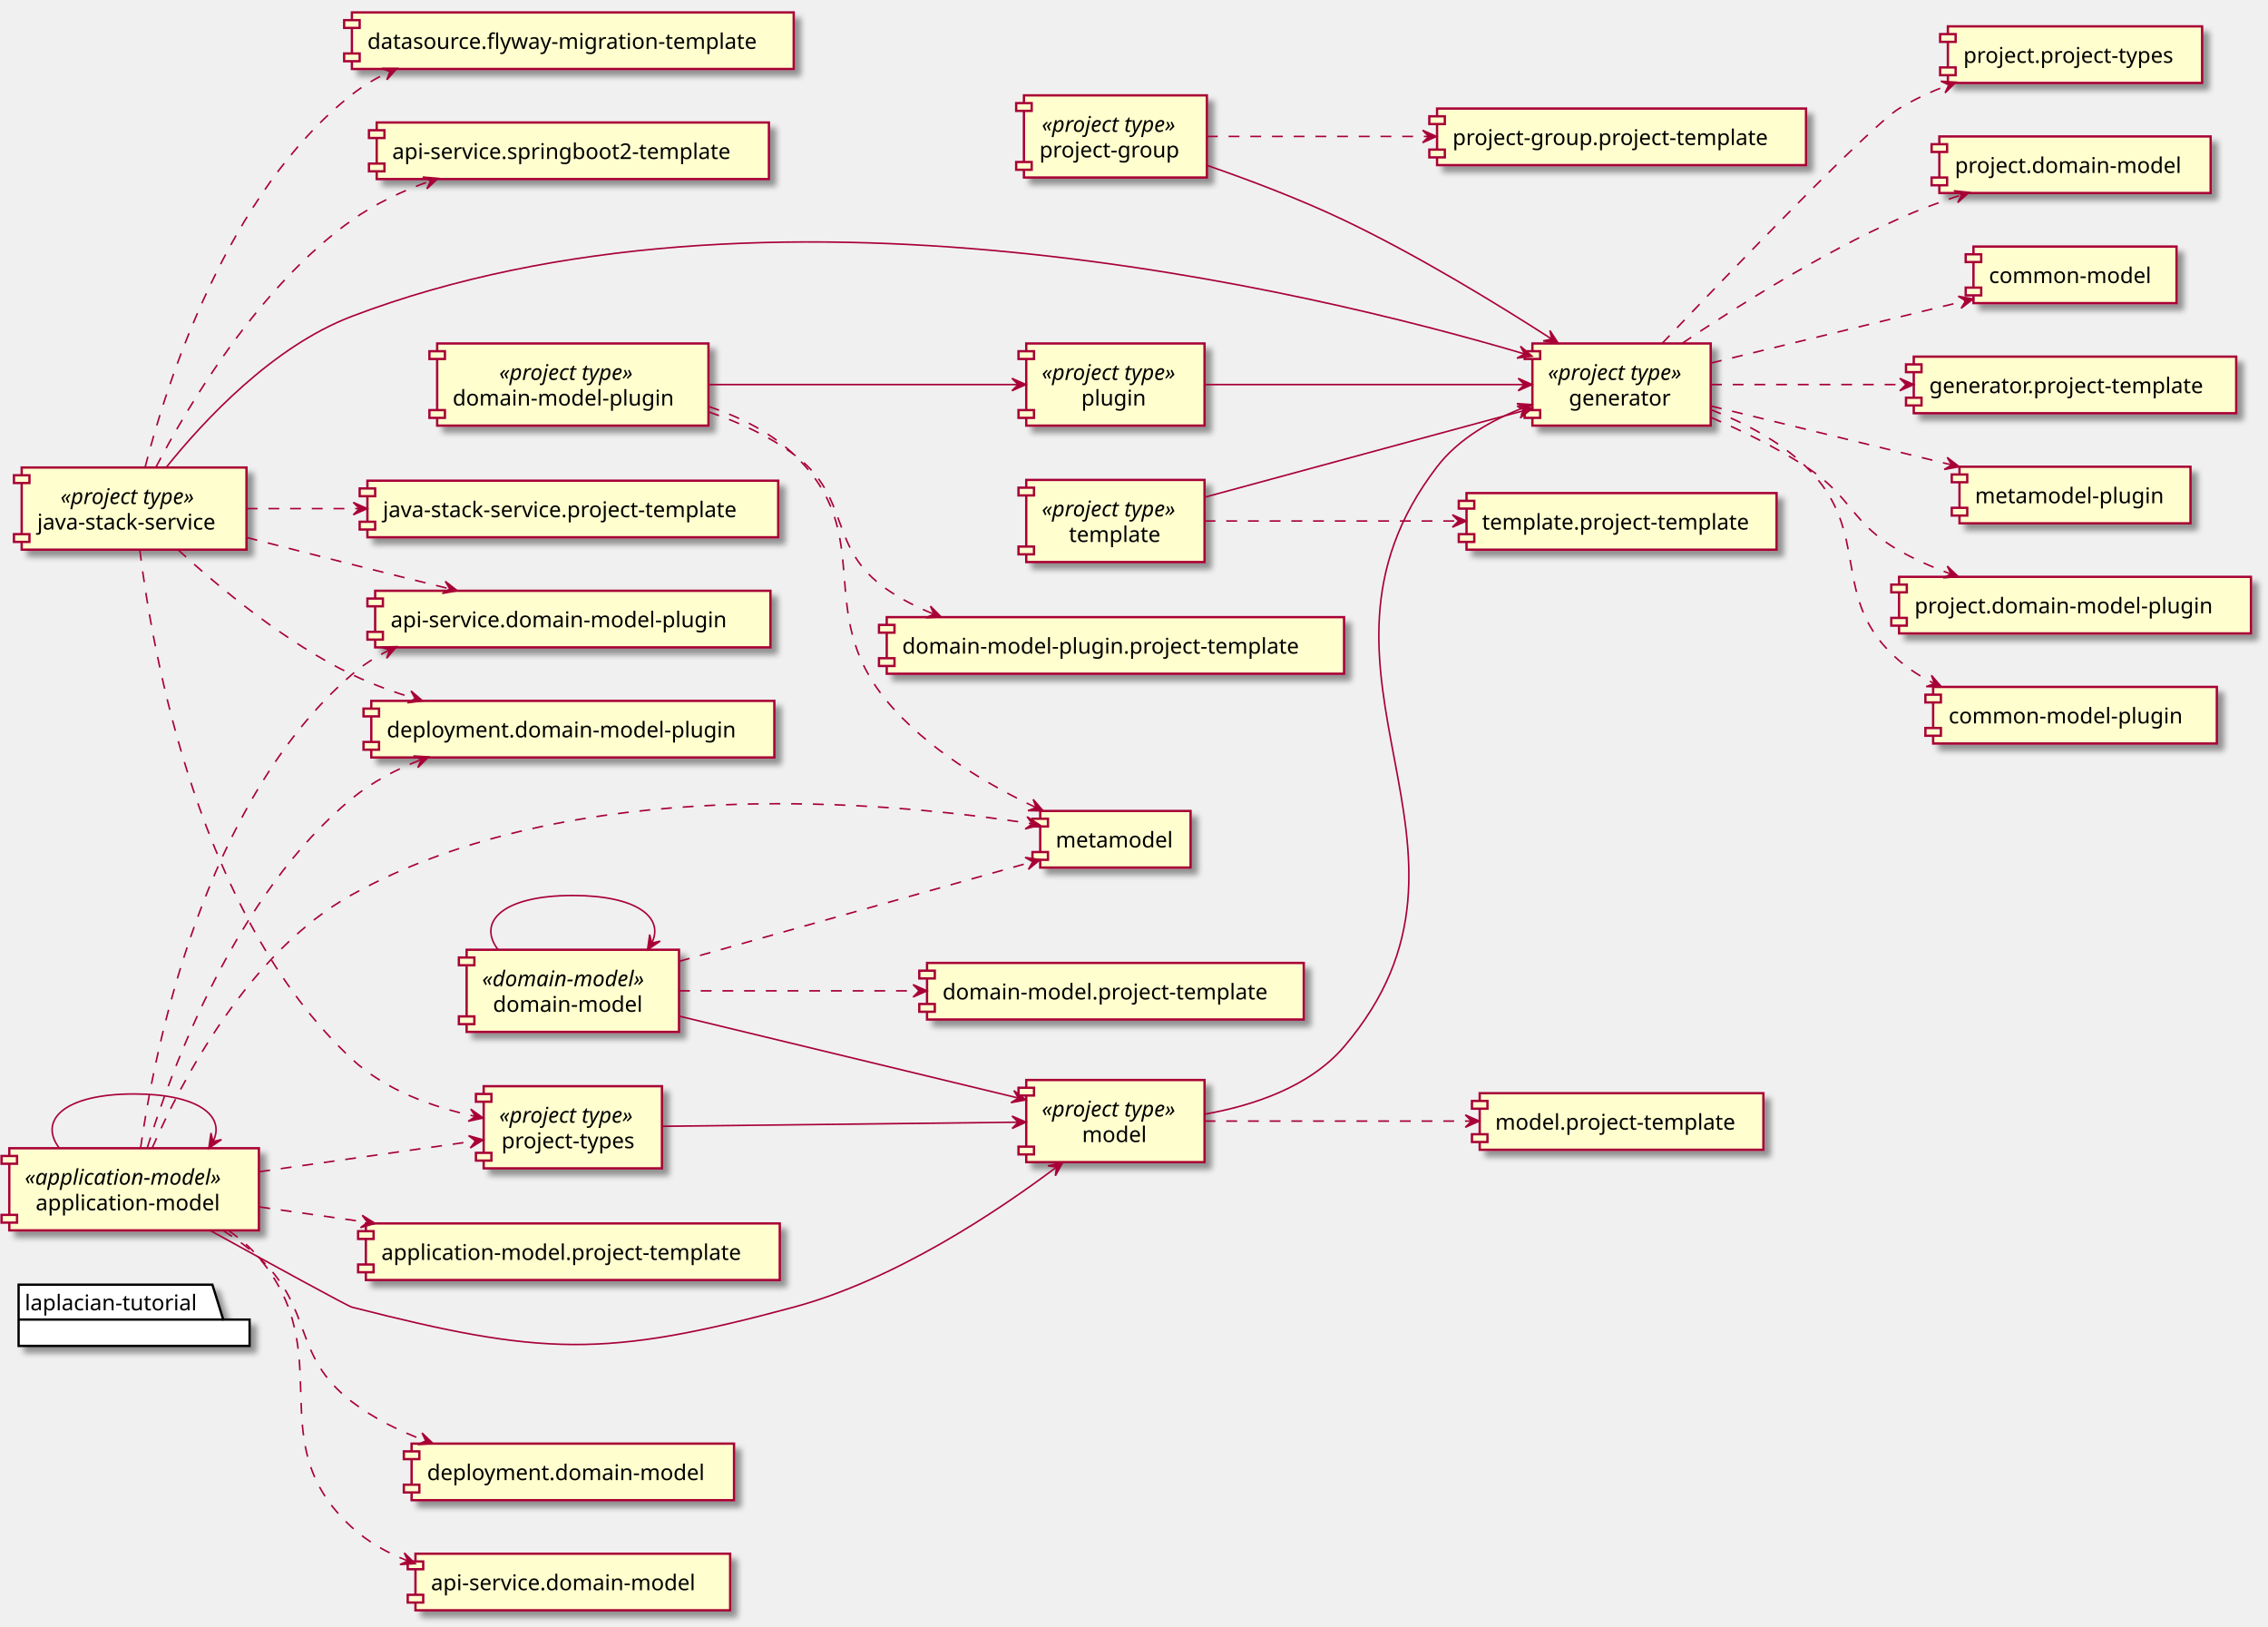
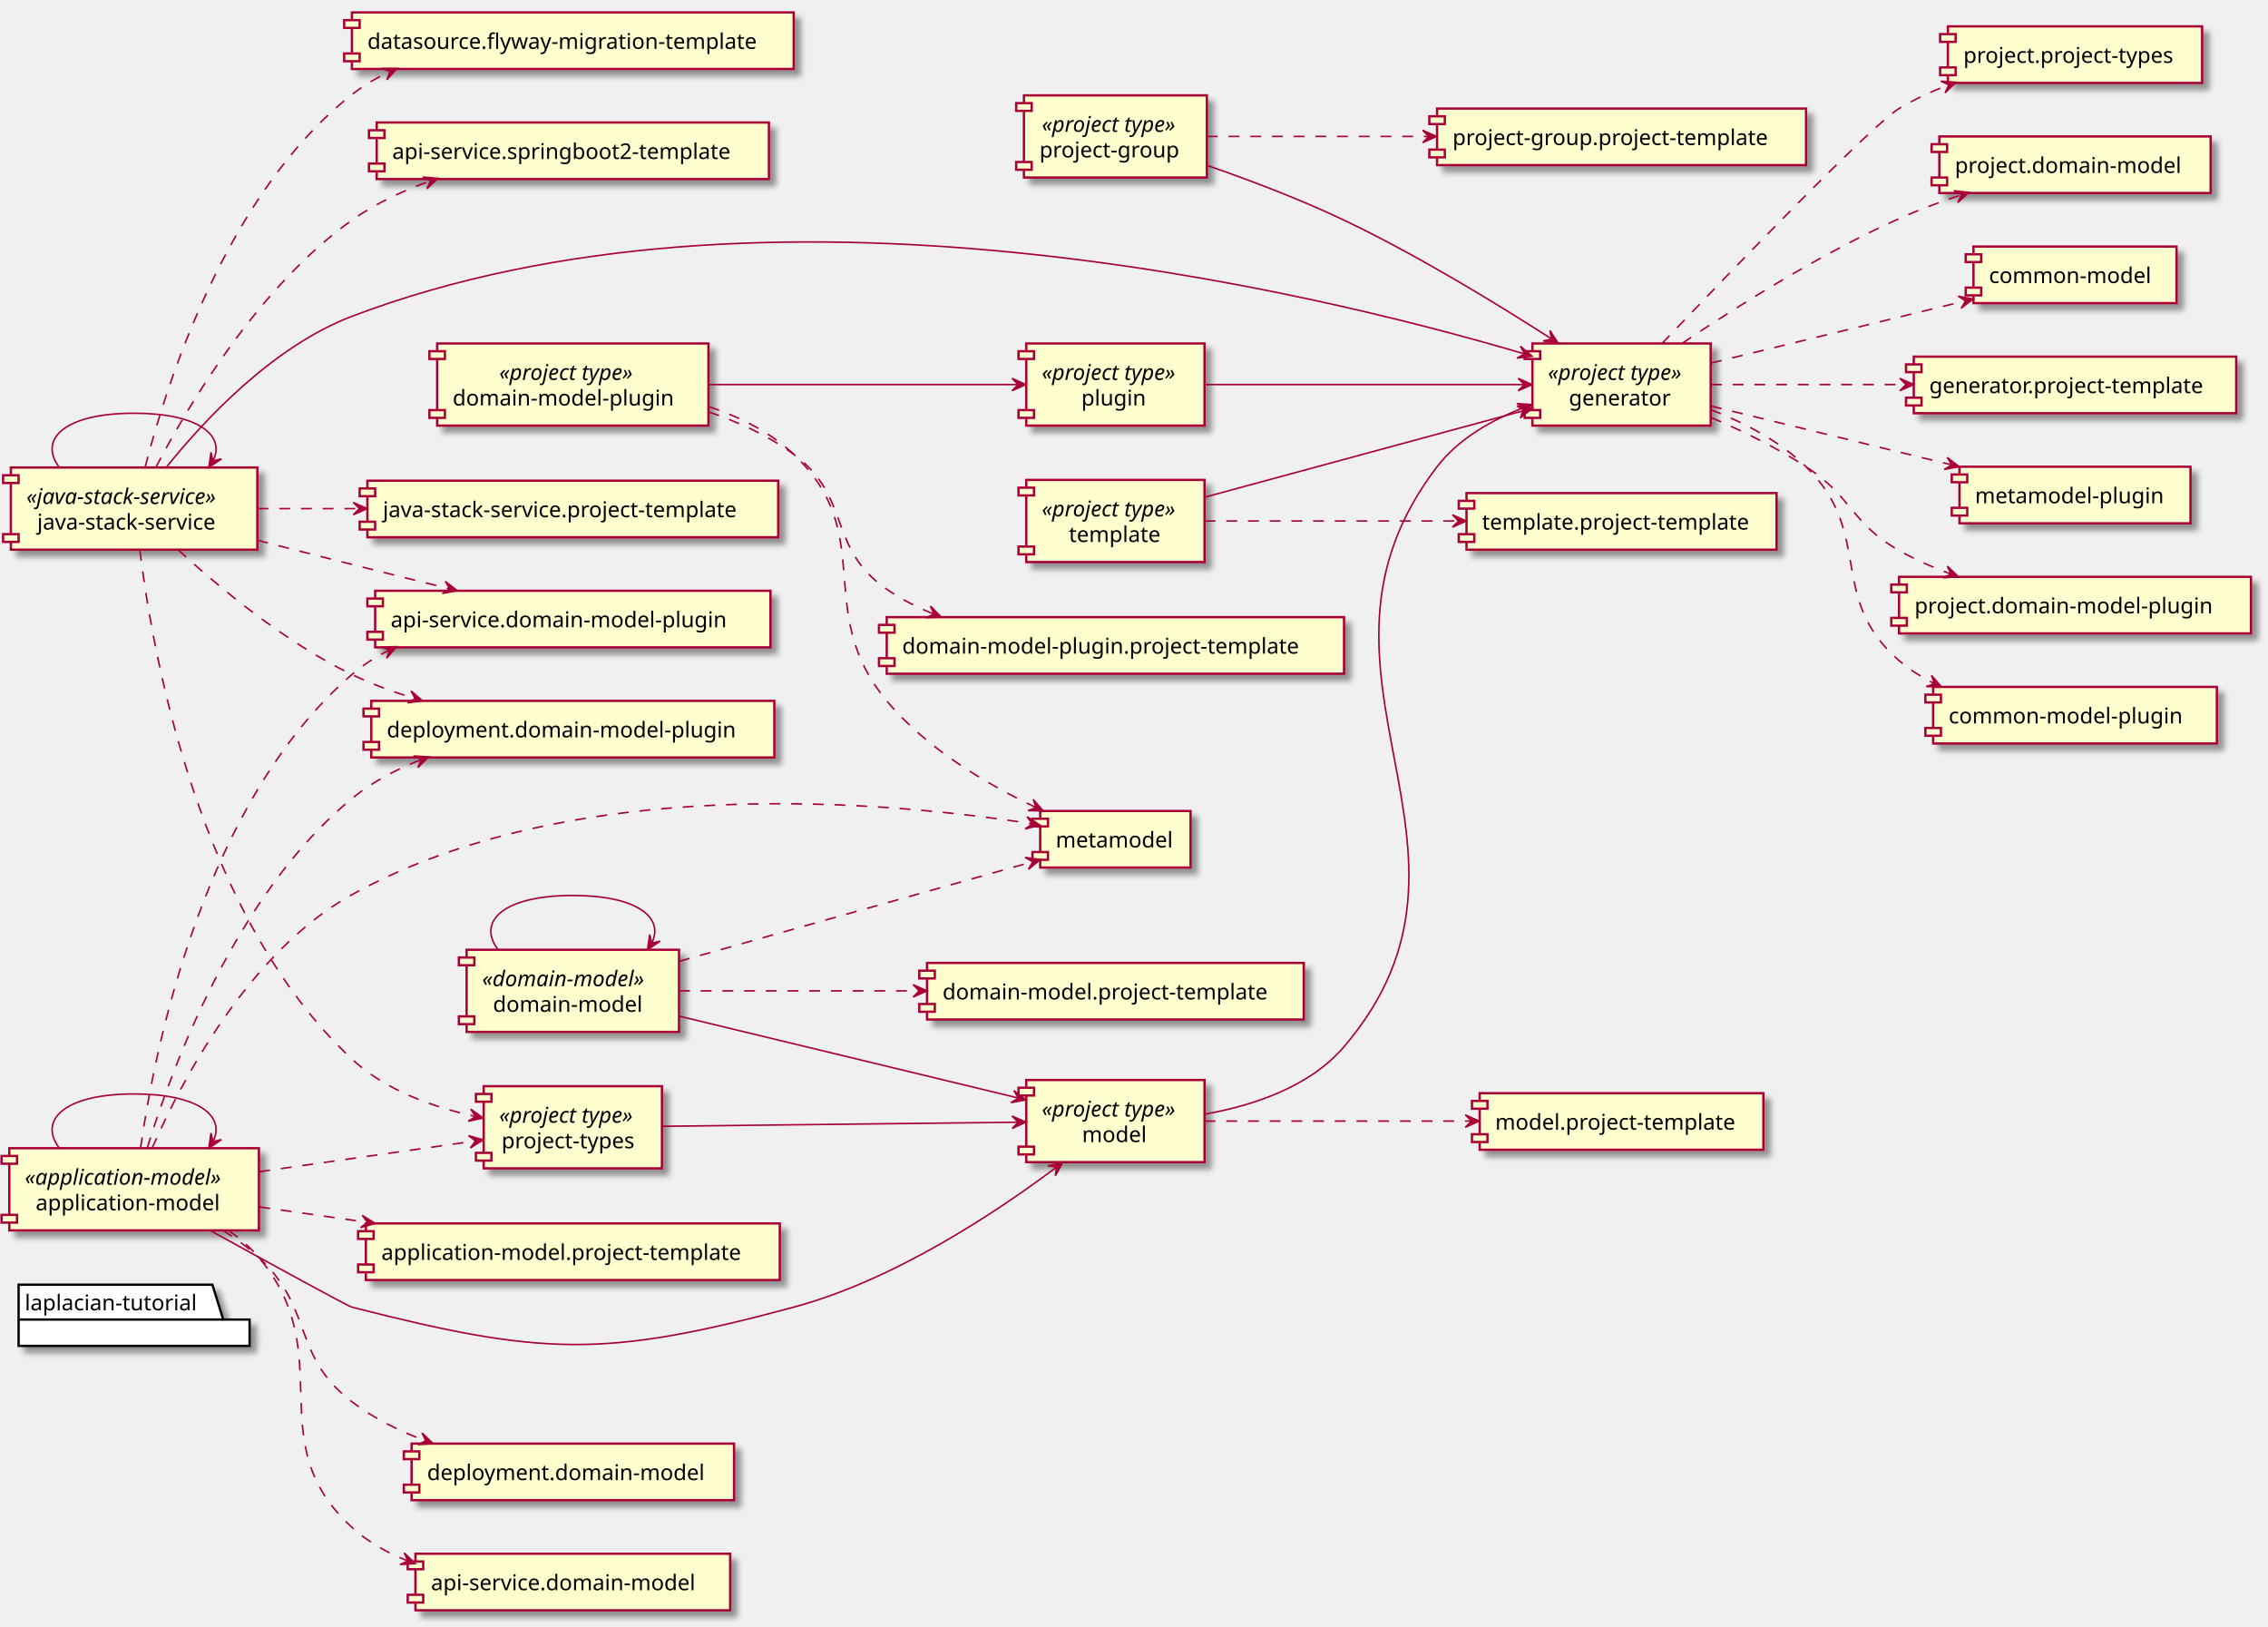
<svg xmlns="http://www.w3.org/2000/svg" contentScriptType="application/ecmascript" contentStyleType="text/css" height="1049px" preserveAspectRatio="none" style="width:1463px;height:1049px;" version="1.1" viewBox="0 0 1463 1049" width="1463px" zoomAndPan="magnify">
  <defs>
-     <filter height="300%" id="fskvt8a2yt0fm" width="300%" x="-1" y="-1">
+     <filter height="300%" id="f1961bxi0j6cj8" width="300%" x="-1" y="-1">
      <feGaussianBlur result="blurOut" stdDeviation="2.0" />
      <feColorMatrix in="blurOut" result="blurOut2" type="matrix" values="0 0 0 0 0 0 0 0 0 0 0 0 0 0 0 0 0 0 .4 0" />
      <feOffset dx="4.0" dy="4.0" in="blurOut2" result="blurOut3" />
      <feBlend in="SourceGraphic" in2="blurOut3" mode="normal" />
    </filter>
  </defs>
  <g>
-     <polygon fill="#FFFFFF" filter="url(#fskvt8a2yt0fm)" points="12,828.5,137,828.5,144,850.988,161,850.988,161,867.988,12,867.988,12,828.5" style="stroke: #000000; stroke-width: 1.5;" />
+     <polygon fill="#FFFFFF" filter="url(#f1961bxi0j6cj8)" points="12,828.5,137,828.5,144,850.988,161,850.988,161,867.988,12,867.988,12,828.5" style="stroke: #000000; stroke-width: 1.5;" />
    <line style="stroke: #000000; stroke-width: 1.5;" x1="12" x2="144" y1="850.988" y2="850.988" />
    <text fill="#000000" font-family="sans-serif" font-size="14" lengthAdjust="spacingAndGlyphs" textLength="119" x="16" y="845.035">laplacian-tutorial</text>
-     <rect fill="#FEFECE" filter="url(#fskvt8a2yt0fm)" height="52.977" style="stroke: #A80036; stroke-width: 1.5;" width="175" x="282" y="221.5" />
+     <rect fill="#FEFECE" filter="url(#f1961bxi0j6cj8)" height="52.977" style="stroke: #A80036; stroke-width: 1.5;" width="175" x="282" y="221.5" />
    <rect fill="#FEFECE" height="5" style="stroke: #A80036; stroke-width: 1.5;" width="10" x="277" y="226.5" />
    <rect fill="#FEFECE" height="5" style="stroke: #A80036; stroke-width: 1.5;" width="10" x="277" y="264.477" />
    <text fill="#000000" font-family="sans-serif" font-size="14" font-style="italic" lengthAdjust="spacingAndGlyphs" textLength="95" x="322" y="245.035">«project type»</text>
    <text fill="#000000" font-family="sans-serif" font-size="14" lengthAdjust="spacingAndGlyphs" textLength="155" x="292" y="261.523">domain-model-plugin</text>
-     <rect fill="#FEFECE" filter="url(#fskvt8a2yt0fm)" height="52.977" style="stroke: #A80036; stroke-width: 1.5;" width="137" x="301" y="612.5" />
+     <rect fill="#FEFECE" filter="url(#f1961bxi0j6cj8)" height="52.977" style="stroke: #A80036; stroke-width: 1.5;" width="137" x="301" y="612.5" />
    <rect fill="#FEFECE" height="5" style="stroke: #A80036; stroke-width: 1.5;" width="10" x="296" y="617.5" />
    <rect fill="#FEFECE" height="5" style="stroke: #A80036; stroke-width: 1.5;" width="10" x="296" y="655.477" />
    <text fill="#000000" font-family="sans-serif" font-size="14" font-style="italic" lengthAdjust="spacingAndGlyphs" textLength="117" x="311" y="636.035">«domain-model»</text>
    <text fill="#000000" font-family="sans-serif" font-size="14" lengthAdjust="spacingAndGlyphs" textLength="103" x="318" y="652.523">domain-model</text>
-     <rect fill="#FEFECE" filter="url(#fskvt8a2yt0fm)" height="52.977" style="stroke: #A80036; stroke-width: 1.5;" width="115" x="988.5" y="221.5" />
+     <rect fill="#FEFECE" filter="url(#f1961bxi0j6cj8)" height="52.977" style="stroke: #A80036; stroke-width: 1.5;" width="115" x="988.5" y="221.5" />
    <rect fill="#FEFECE" height="5" style="stroke: #A80036; stroke-width: 1.5;" width="10" x="983.5" y="226.5" />
    <rect fill="#FEFECE" height="5" style="stroke: #A80036; stroke-width: 1.5;" width="10" x="983.5" y="264.477" />
    <text fill="#000000" font-family="sans-serif" font-size="14" font-style="italic" lengthAdjust="spacingAndGlyphs" textLength="95" x="998.5" y="245.035">«project type»</text>
    <text fill="#000000" font-family="sans-serif" font-size="14" lengthAdjust="spacingAndGlyphs" textLength="68" x="1012" y="261.523">generator</text>
-     <rect fill="#FEFECE" filter="url(#fskvt8a2yt0fm)" height="52.977" style="stroke: #A80036; stroke-width: 1.5;" width="115" x="662" y="696.5" />
+     <rect fill="#FEFECE" filter="url(#f1961bxi0j6cj8)" height="52.977" style="stroke: #A80036; stroke-width: 1.5;" width="115" x="662" y="696.5" />
    <rect fill="#FEFECE" height="5" style="stroke: #A80036; stroke-width: 1.5;" width="10" x="657" y="701.5" />
    <rect fill="#FEFECE" height="5" style="stroke: #A80036; stroke-width: 1.5;" width="10" x="657" y="739.477" />
    <text fill="#000000" font-family="sans-serif" font-size="14" font-style="italic" lengthAdjust="spacingAndGlyphs" textLength="95" x="672" y="720.035">«project type»</text>
    <text fill="#000000" font-family="sans-serif" font-size="14" lengthAdjust="spacingAndGlyphs" textLength="43" x="698" y="736.523">model</text>
-     <rect fill="#FEFECE" filter="url(#fskvt8a2yt0fm)" height="52.977" style="stroke: #A80036; stroke-width: 1.5;" width="115" x="662" y="221.5" />
+     <rect fill="#FEFECE" filter="url(#f1961bxi0j6cj8)" height="52.977" style="stroke: #A80036; stroke-width: 1.5;" width="115" x="662" y="221.5" />
    <rect fill="#FEFECE" height="5" style="stroke: #A80036; stroke-width: 1.5;" width="10" x="657" y="226.5" />
    <rect fill="#FEFECE" height="5" style="stroke: #A80036; stroke-width: 1.5;" width="10" x="657" y="264.477" />
    <text fill="#000000" font-family="sans-serif" font-size="14" font-style="italic" lengthAdjust="spacingAndGlyphs" textLength="95" x="672" y="245.035">«project type»</text>
    <text fill="#000000" font-family="sans-serif" font-size="14" lengthAdjust="spacingAndGlyphs" textLength="44" x="697.5" y="261.523">plugin</text>
-     <rect fill="#FEFECE" filter="url(#fskvt8a2yt0fm)" height="52.977" style="stroke: #A80036; stroke-width: 1.5;" width="118" x="660.5" y="61.5" />
+     <rect fill="#FEFECE" filter="url(#f1961bxi0j6cj8)" height="52.977" style="stroke: #A80036; stroke-width: 1.5;" width="118" x="660.5" y="61.5" />
    <rect fill="#FEFECE" height="5" style="stroke: #A80036; stroke-width: 1.5;" width="10" x="655.5" y="66.5" />
    <rect fill="#FEFECE" height="5" style="stroke: #A80036; stroke-width: 1.5;" width="10" x="655.5" y="104.477" />
    <text fill="#000000" font-family="sans-serif" font-size="14" font-style="italic" lengthAdjust="spacingAndGlyphs" textLength="95" x="672" y="85.035">«project type»</text>
    <text fill="#000000" font-family="sans-serif" font-size="14" lengthAdjust="spacingAndGlyphs" textLength="98" x="670.5" y="101.523">project-group</text>
-     <rect fill="#FEFECE" filter="url(#fskvt8a2yt0fm)" height="52.977" style="stroke: #A80036; stroke-width: 1.5;" width="115" x="312" y="700.5" />
+     <rect fill="#FEFECE" filter="url(#f1961bxi0j6cj8)" height="52.977" style="stroke: #A80036; stroke-width: 1.5;" width="115" x="312" y="700.5" />
    <rect fill="#FEFECE" height="5" style="stroke: #A80036; stroke-width: 1.5;" width="10" x="307" y="705.5" />
    <rect fill="#FEFECE" height="5" style="stroke: #A80036; stroke-width: 1.5;" width="10" x="307" y="743.477" />
    <text fill="#000000" font-family="sans-serif" font-size="14" font-style="italic" lengthAdjust="spacingAndGlyphs" textLength="95" x="322" y="724.035">«project type»</text>
    <text fill="#000000" font-family="sans-serif" font-size="14" lengthAdjust="spacingAndGlyphs" textLength="92" x="323.5" y="740.523">project-types</text>
-     <rect fill="#FEFECE" filter="url(#fskvt8a2yt0fm)" height="52.977" style="stroke: #A80036; stroke-width: 1.5;" width="115" x="662" y="309.5" />
+     <rect fill="#FEFECE" filter="url(#f1961bxi0j6cj8)" height="52.977" style="stroke: #A80036; stroke-width: 1.5;" width="115" x="662" y="309.5" />
    <rect fill="#FEFECE" height="5" style="stroke: #A80036; stroke-width: 1.5;" width="10" x="657" y="314.5" />
    <rect fill="#FEFECE" height="5" style="stroke: #A80036; stroke-width: 1.5;" width="10" x="657" y="352.477" />
    <text fill="#000000" font-family="sans-serif" font-size="14" font-style="italic" lengthAdjust="spacingAndGlyphs" textLength="95" x="672" y="333.035">«project type»</text>
    <text fill="#000000" font-family="sans-serif" font-size="14" lengthAdjust="spacingAndGlyphs" textLength="60" x="689.5" y="349.523">template</text>
-     <rect fill="#FEFECE" filter="url(#fskvt8a2yt0fm)" height="52.977" style="stroke: #A80036; stroke-width: 1.5;" width="161" x="6" y="740.5" />
+     <rect fill="#FEFECE" filter="url(#f1961bxi0j6cj8)" height="52.977" style="stroke: #A80036; stroke-width: 1.5;" width="161" x="6" y="740.5" />
    <rect fill="#FEFECE" height="5" style="stroke: #A80036; stroke-width: 1.5;" width="10" x="1" y="745.5" />
    <rect fill="#FEFECE" height="5" style="stroke: #A80036; stroke-width: 1.5;" width="10" x="1" y="783.477" />
    <text fill="#000000" font-family="sans-serif" font-size="14" font-style="italic" lengthAdjust="spacingAndGlyphs" textLength="141" x="16" y="764.035">«application-model»</text>
    <text fill="#000000" font-family="sans-serif" font-size="14" lengthAdjust="spacingAndGlyphs" textLength="127" x="23" y="780.523">application-model</text>
-     <rect fill="#FEFECE" filter="url(#fskvt8a2yt0fm)" height="52.977" style="stroke: #A80036; stroke-width: 1.5;" width="145" x="14" y="301.5" />
-     <rect fill="#FEFECE" height="5" style="stroke: #A80036; stroke-width: 1.5;" width="10" x="9" y="306.5" />
-     <rect fill="#FEFECE" height="5" style="stroke: #A80036; stroke-width: 1.5;" width="10" x="9" y="344.477" />
-     <text fill="#000000" font-family="sans-serif" font-size="14" font-style="italic" lengthAdjust="spacingAndGlyphs" textLength="95" x="39" y="325.035">«project type»</text>
+     <rect fill="#FEFECE" filter="url(#f1961bxi0j6cj8)" height="52.977" style="stroke: #A80036; stroke-width: 1.5;" width="159" x="7" y="301.5" />
+     <rect fill="#FEFECE" height="5" style="stroke: #A80036; stroke-width: 1.5;" width="10" x="2" y="306.5" />
+     <rect fill="#FEFECE" height="5" style="stroke: #A80036; stroke-width: 1.5;" width="10" x="2" y="344.477" />
+     <text fill="#000000" font-family="sans-serif" font-size="14" font-style="italic" lengthAdjust="spacingAndGlyphs" textLength="139" x="17" y="325.035">«java-stack-service»</text>
    <text fill="#000000" font-family="sans-serif" font-size="14" lengthAdjust="spacingAndGlyphs" textLength="125" x="24" y="341.523">java-stack-service</text>
-     <rect fill="#FEFECE" filter="url(#fskvt8a2yt0fm)" height="36.488" style="stroke: #A80036; stroke-width: 1.5;" width="97" x="671" y="523" />
+     <rect fill="#FEFECE" filter="url(#f1961bxi0j6cj8)" height="36.488" style="stroke: #A80036; stroke-width: 1.5;" width="97" x="671" y="523" />
    <rect fill="#FEFECE" height="5" style="stroke: #A80036; stroke-width: 1.5;" width="10" x="666" y="528" />
    <rect fill="#FEFECE" height="5" style="stroke: #A80036; stroke-width: 1.5;" width="10" x="666" y="549.488" />
    <text fill="#000000" font-family="sans-serif" font-size="14" lengthAdjust="spacingAndGlyphs" textLength="77" x="681" y="546.535">metamodel</text>
-     <rect fill="#FEFECE" filter="url(#fskvt8a2yt0fm)" height="36.488" style="stroke: #A80036; stroke-width: 1.5;" width="295" x="572" y="398" />
+     <rect fill="#FEFECE" filter="url(#f1961bxi0j6cj8)" height="36.488" style="stroke: #A80036; stroke-width: 1.5;" width="295" x="572" y="398" />
    <rect fill="#FEFECE" height="5" style="stroke: #A80036; stroke-width: 1.5;" width="10" x="567" y="403" />
    <rect fill="#FEFECE" height="5" style="stroke: #A80036; stroke-width: 1.5;" width="10" x="567" y="424.488" />
    <text fill="#000000" font-family="sans-serif" font-size="14" lengthAdjust="spacingAndGlyphs" textLength="275" x="582" y="421.535">domain-model-plugin.project-template</text>
-     <rect fill="#FEFECE" filter="url(#fskvt8a2yt0fm)" height="36.488" style="stroke: #A80036; stroke-width: 1.5;" width="243" x="598" y="621" />
+     <rect fill="#FEFECE" filter="url(#f1961bxi0j6cj8)" height="36.488" style="stroke: #A80036; stroke-width: 1.5;" width="243" x="598" y="621" />
    <rect fill="#FEFECE" height="5" style="stroke: #A80036; stroke-width: 1.5;" width="10" x="593" y="626" />
    <rect fill="#FEFECE" height="5" style="stroke: #A80036; stroke-width: 1.5;" width="10" x="593" y="647.488" />
    <text fill="#000000" font-family="sans-serif" font-size="14" lengthAdjust="spacingAndGlyphs" textLength="223" x="608" y="644.535">domain-model.project-template</text>
-     <rect fill="#FEFECE" filter="url(#fskvt8a2yt0fm)" height="36.488" style="stroke: #A80036; stroke-width: 1.5;" width="164" x="1256.5" y="17" />
+     <rect fill="#FEFECE" filter="url(#f1961bxi0j6cj8)" height="36.488" style="stroke: #A80036; stroke-width: 1.5;" width="164" x="1256.5" y="17" />
    <rect fill="#FEFECE" height="5" style="stroke: #A80036; stroke-width: 1.5;" width="10" x="1251.5" y="22" />
    <rect fill="#FEFECE" height="5" style="stroke: #A80036; stroke-width: 1.5;" width="10" x="1251.5" y="43.488" />
    <text fill="#000000" font-family="sans-serif" font-size="14" lengthAdjust="spacingAndGlyphs" textLength="144" x="1266.5" y="40.535">project.project-types</text>
-     <rect fill="#FEFECE" filter="url(#fskvt8a2yt0fm)" height="36.488" style="stroke: #A80036; stroke-width: 1.5;" width="175" x="1251" y="88" />
+     <rect fill="#FEFECE" filter="url(#f1961bxi0j6cj8)" height="36.488" style="stroke: #A80036; stroke-width: 1.5;" width="175" x="1251" y="88" />
    <rect fill="#FEFECE" height="5" style="stroke: #A80036; stroke-width: 1.5;" width="10" x="1246" y="93" />
    <rect fill="#FEFECE" height="5" style="stroke: #A80036; stroke-width: 1.5;" width="10" x="1246" y="114.488" />
    <text fill="#000000" font-family="sans-serif" font-size="14" lengthAdjust="spacingAndGlyphs" textLength="155" x="1261" y="111.535">project.domain-model</text>
-     <rect fill="#FEFECE" filter="url(#fskvt8a2yt0fm)" height="36.488" style="stroke: #A80036; stroke-width: 1.5;" width="131" x="1273" y="159" />
+     <rect fill="#FEFECE" filter="url(#f1961bxi0j6cj8)" height="36.488" style="stroke: #A80036; stroke-width: 1.5;" width="131" x="1273" y="159" />
    <rect fill="#FEFECE" height="5" style="stroke: #A80036; stroke-width: 1.5;" width="10" x="1268" y="164" />
    <rect fill="#FEFECE" height="5" style="stroke: #A80036; stroke-width: 1.5;" width="10" x="1268" y="185.488" />
    <text fill="#000000" font-family="sans-serif" font-size="14" lengthAdjust="spacingAndGlyphs" textLength="111" x="1283" y="182.535">common-model</text>
-     <rect fill="#FEFECE" filter="url(#fskvt8a2yt0fm)" height="36.488" style="stroke: #A80036; stroke-width: 1.5;" width="208" x="1234.5" y="230" />
+     <rect fill="#FEFECE" filter="url(#f1961bxi0j6cj8)" height="36.488" style="stroke: #A80036; stroke-width: 1.5;" width="208" x="1234.5" y="230" />
    <rect fill="#FEFECE" height="5" style="stroke: #A80036; stroke-width: 1.5;" width="10" x="1229.5" y="235" />
    <rect fill="#FEFECE" height="5" style="stroke: #A80036; stroke-width: 1.5;" width="10" x="1229.5" y="256.488" />
    <text fill="#000000" font-family="sans-serif" font-size="14" lengthAdjust="spacingAndGlyphs" textLength="188" x="1244.5" y="253.535">generator.project-template</text>
-     <rect fill="#FEFECE" filter="url(#fskvt8a2yt0fm)" height="36.488" style="stroke: #A80036; stroke-width: 1.5;" width="149" x="1264" y="301" />
+     <rect fill="#FEFECE" filter="url(#f1961bxi0j6cj8)" height="36.488" style="stroke: #A80036; stroke-width: 1.5;" width="149" x="1264" y="301" />
    <rect fill="#FEFECE" height="5" style="stroke: #A80036; stroke-width: 1.5;" width="10" x="1259" y="306" />
    <rect fill="#FEFECE" height="5" style="stroke: #A80036; stroke-width: 1.5;" width="10" x="1259" y="327.488" />
    <text fill="#000000" font-family="sans-serif" font-size="14" lengthAdjust="spacingAndGlyphs" textLength="129" x="1274" y="324.535">metamodel-plugin</text>
-     <rect fill="#FEFECE" filter="url(#fskvt8a2yt0fm)" height="36.488" style="stroke: #A80036; stroke-width: 1.5;" width="227" x="1225" y="372" />
+     <rect fill="#FEFECE" filter="url(#f1961bxi0j6cj8)" height="36.488" style="stroke: #A80036; stroke-width: 1.5;" width="227" x="1225" y="372" />
    <rect fill="#FEFECE" height="5" style="stroke: #A80036; stroke-width: 1.5;" width="10" x="1220" y="377" />
    <rect fill="#FEFECE" height="5" style="stroke: #A80036; stroke-width: 1.5;" width="10" x="1220" y="398.488" />
    <text fill="#000000" font-family="sans-serif" font-size="14" lengthAdjust="spacingAndGlyphs" textLength="207" x="1235" y="395.535">project.domain-model-plugin</text>
-     <rect fill="#FEFECE" filter="url(#fskvt8a2yt0fm)" height="36.488" style="stroke: #A80036; stroke-width: 1.5;" width="183" x="1247" y="443" />
+     <rect fill="#FEFECE" filter="url(#f1961bxi0j6cj8)" height="36.488" style="stroke: #A80036; stroke-width: 1.5;" width="183" x="1247" y="443" />
    <rect fill="#FEFECE" height="5" style="stroke: #A80036; stroke-width: 1.5;" width="10" x="1242" y="448" />
    <rect fill="#FEFECE" height="5" style="stroke: #A80036; stroke-width: 1.5;" width="10" x="1242" y="469.488" />
    <text fill="#000000" font-family="sans-serif" font-size="14" lengthAdjust="spacingAndGlyphs" textLength="163" x="1257" y="466.535">common-model-plugin</text>
-     <rect fill="#FEFECE" filter="url(#fskvt8a2yt0fm)" height="36.488" style="stroke: #A80036; stroke-width: 1.5;" width="183" x="954.5" y="705" />
+     <rect fill="#FEFECE" filter="url(#f1961bxi0j6cj8)" height="36.488" style="stroke: #A80036; stroke-width: 1.5;" width="183" x="954.5" y="705" />
    <rect fill="#FEFECE" height="5" style="stroke: #A80036; stroke-width: 1.5;" width="10" x="949.5" y="710" />
    <rect fill="#FEFECE" height="5" style="stroke: #A80036; stroke-width: 1.5;" width="10" x="949.5" y="731.488" />
    <text fill="#000000" font-family="sans-serif" font-size="14" lengthAdjust="spacingAndGlyphs" textLength="163" x="964.5" y="728.535">model.project-template</text>
-     <rect fill="#FEFECE" filter="url(#fskvt8a2yt0fm)" height="36.488" style="stroke: #A80036; stroke-width: 1.5;" width="238" x="927" y="70" />
+     <rect fill="#FEFECE" filter="url(#f1961bxi0j6cj8)" height="36.488" style="stroke: #A80036; stroke-width: 1.5;" width="238" x="927" y="70" />
    <rect fill="#FEFECE" height="5" style="stroke: #A80036; stroke-width: 1.5;" width="10" x="922" y="75" />
    <rect fill="#FEFECE" height="5" style="stroke: #A80036; stroke-width: 1.5;" width="10" x="922" y="96.488" />
    <text fill="#000000" font-family="sans-serif" font-size="14" lengthAdjust="spacingAndGlyphs" textLength="218" x="937" y="93.535">project-group.project-template</text>
-     <rect fill="#FEFECE" filter="url(#fskvt8a2yt0fm)" height="36.488" style="stroke: #A80036; stroke-width: 1.5;" width="200" x="946" y="318" />
+     <rect fill="#FEFECE" filter="url(#f1961bxi0j6cj8)" height="36.488" style="stroke: #A80036; stroke-width: 1.5;" width="200" x="946" y="318" />
    <rect fill="#FEFECE" height="5" style="stroke: #A80036; stroke-width: 1.5;" width="10" x="941" y="323" />
    <rect fill="#FEFECE" height="5" style="stroke: #A80036; stroke-width: 1.5;" width="10" x="941" y="344.488" />
    <text fill="#000000" font-family="sans-serif" font-size="14" lengthAdjust="spacingAndGlyphs" textLength="180" x="956" y="341.535">template.project-template</text>
-     <rect fill="#FEFECE" filter="url(#fskvt8a2yt0fm)" height="36.488" style="stroke: #A80036; stroke-width: 1.5;" width="208" x="265.5" y="931" />
+     <rect fill="#FEFECE" filter="url(#f1961bxi0j6cj8)" height="36.488" style="stroke: #A80036; stroke-width: 1.5;" width="208" x="265.5" y="931" />
    <rect fill="#FEFECE" height="5" style="stroke: #A80036; stroke-width: 1.5;" width="10" x="260.5" y="936" />
    <rect fill="#FEFECE" height="5" style="stroke: #A80036; stroke-width: 1.5;" width="10" x="260.5" y="957.488" />
    <text fill="#000000" font-family="sans-serif" font-size="14" lengthAdjust="spacingAndGlyphs" textLength="188" x="275.5" y="954.535">deployment.domain-model</text>
-     <rect fill="#FEFECE" filter="url(#fskvt8a2yt0fm)" height="36.488" style="stroke: #A80036; stroke-width: 1.5;" width="203" x="268" y="1002" />
+     <rect fill="#FEFECE" filter="url(#f1961bxi0j6cj8)" height="36.488" style="stroke: #A80036; stroke-width: 1.5;" width="203" x="268" y="1002" />
    <rect fill="#FEFECE" height="5" style="stroke: #A80036; stroke-width: 1.5;" width="10" x="263" y="1007" />
    <rect fill="#FEFECE" height="5" style="stroke: #A80036; stroke-width: 1.5;" width="10" x="263" y="1028.488" />
    <text fill="#000000" font-family="sans-serif" font-size="14" lengthAdjust="spacingAndGlyphs" textLength="183" x="278" y="1025.535">api-service.domain-model</text>
-     <rect fill="#FEFECE" filter="url(#fskvt8a2yt0fm)" height="36.488" style="stroke: #A80036; stroke-width: 1.5;" width="267" x="236" y="789" />
+     <rect fill="#FEFECE" filter="url(#f1961bxi0j6cj8)" height="36.488" style="stroke: #A80036; stroke-width: 1.5;" width="267" x="236" y="789" />
    <rect fill="#FEFECE" height="5" style="stroke: #A80036; stroke-width: 1.5;" width="10" x="231" y="794" />
    <rect fill="#FEFECE" height="5" style="stroke: #A80036; stroke-width: 1.5;" width="10" x="231" y="815.488" />
    <text fill="#000000" font-family="sans-serif" font-size="14" lengthAdjust="spacingAndGlyphs" textLength="247" x="246" y="812.535">application-model.project-template</text>
-     <rect fill="#FEFECE" filter="url(#fskvt8a2yt0fm)" height="36.488" style="stroke: #A80036; stroke-width: 1.5;" width="260" x="239.5" y="452" />
+     <rect fill="#FEFECE" filter="url(#f1961bxi0j6cj8)" height="36.488" style="stroke: #A80036; stroke-width: 1.5;" width="260" x="239.5" y="452" />
    <rect fill="#FEFECE" height="5" style="stroke: #A80036; stroke-width: 1.5;" width="10" x="234.5" y="457" />
    <rect fill="#FEFECE" height="5" style="stroke: #A80036; stroke-width: 1.5;" width="10" x="234.5" y="478.488" />
    <text fill="#000000" font-family="sans-serif" font-size="14" lengthAdjust="spacingAndGlyphs" textLength="240" x="249.5" y="475.535">deployment.domain-model-plugin</text>
-     <rect fill="#FEFECE" filter="url(#fskvt8a2yt0fm)" height="36.488" style="stroke: #A80036; stroke-width: 1.5;" width="255" x="242" y="381" />
+     <rect fill="#FEFECE" filter="url(#f1961bxi0j6cj8)" height="36.488" style="stroke: #A80036; stroke-width: 1.5;" width="255" x="242" y="381" />
    <rect fill="#FEFECE" height="5" style="stroke: #A80036; stroke-width: 1.5;" width="10" x="237" y="386" />
    <rect fill="#FEFECE" height="5" style="stroke: #A80036; stroke-width: 1.5;" width="10" x="237" y="407.488" />
    <text fill="#000000" font-family="sans-serif" font-size="14" lengthAdjust="spacingAndGlyphs" textLength="235" x="252" y="404.535">api-service.domain-model-plugin</text>
-     <rect fill="#FEFECE" filter="url(#fskvt8a2yt0fm)" height="36.488" style="stroke: #A80036; stroke-width: 1.5;" width="265" x="237" y="310" />
+     <rect fill="#FEFECE" filter="url(#f1961bxi0j6cj8)" height="36.488" style="stroke: #A80036; stroke-width: 1.5;" width="265" x="237" y="310" />
    <rect fill="#FEFECE" height="5" style="stroke: #A80036; stroke-width: 1.5;" width="10" x="232" y="315" />
    <rect fill="#FEFECE" height="5" style="stroke: #A80036; stroke-width: 1.5;" width="10" x="232" y="336.488" />
    <text fill="#000000" font-family="sans-serif" font-size="14" lengthAdjust="spacingAndGlyphs" textLength="245" x="247" y="333.535">java-stack-service.project-template</text>
-     <rect fill="#FEFECE" filter="url(#fskvt8a2yt0fm)" height="36.488" style="stroke: #A80036; stroke-width: 1.5;" width="285" x="227" y="8" />
+     <rect fill="#FEFECE" filter="url(#f1961bxi0j6cj8)" height="36.488" style="stroke: #A80036; stroke-width: 1.5;" width="285" x="227" y="8" />
    <rect fill="#FEFECE" height="5" style="stroke: #A80036; stroke-width: 1.5;" width="10" x="222" y="13" />
    <rect fill="#FEFECE" height="5" style="stroke: #A80036; stroke-width: 1.5;" width="10" x="222" y="34.488" />
    <text fill="#000000" font-family="sans-serif" font-size="14" lengthAdjust="spacingAndGlyphs" textLength="265" x="237" y="31.535">datasource.flyway-migration-template</text>
-     <rect fill="#FEFECE" filter="url(#fskvt8a2yt0fm)" height="36.488" style="stroke: #A80036; stroke-width: 1.5;" width="253" x="243" y="79" />
+     <rect fill="#FEFECE" filter="url(#f1961bxi0j6cj8)" height="36.488" style="stroke: #A80036; stroke-width: 1.5;" width="253" x="243" y="79" />
    <rect fill="#FEFECE" height="5" style="stroke: #A80036; stroke-width: 1.5;" width="10" x="238" y="84" />
    <rect fill="#FEFECE" height="5" style="stroke: #A80036; stroke-width: 1.5;" width="10" x="238" y="105.488" />
    <text fill="#000000" font-family="sans-serif" font-size="14" lengthAdjust="spacingAndGlyphs" textLength="233" x="253" y="102.535">api-service.springboot2-template</text>
    <path d="M457.42,248 C519.34,248 601.08,248 656.49,248 " fill="none" id="domain-model-plugin-plugin" style="stroke: #A80036; stroke-width: 1.0;" />
    <polygon fill="#A80036" points="661.77,248,652.77,244,656.77,248,652.77,252,661.77,248" style="stroke: #A80036; stroke-width: 1.0;" />
    <path d="M438.01,655.3 C501.36,670.59 595.3,693.26 656.72,708.09 " fill="none" id="domain-model-model" style="stroke: #A80036; stroke-width: 1.0;" />
    <polygon fill="#A80036" points="661.82,709.32,654.005,703.327,656.959,708.151,652.134,711.105,661.82,709.32" style="stroke: #A80036; stroke-width: 1.0;" />
    <path d="M777.07,718.54 C808.13,713.06 844.76,701.06 867,675 C976.3,546.96 824.6,434.62 927,301 C940.97,282.77 962.61,270.65 983.56,262.66 " fill="none" id="model-generator" style="stroke: #A80036; stroke-width: 1.0;" />
    <polygon fill="#A80036" points="988.3,260.92,978.472,260.272,983.607,262.646,981.234,267.781,988.3,260.92" style="stroke: #A80036; stroke-width: 1.0;" />
    <path d="M777.02,248 C834.57,248 923.56,248 983.01,248 " fill="none" id="plugin-generator" style="stroke: #A80036; stroke-width: 1.0;" />
    <polygon fill="#A80036" points="988.31,248,979.31,244,983.31,248,979.31,252,988.31,248" style="stroke: #A80036; stroke-width: 1.0;" />
    <path d="M778.56,106.64 C805.88,116.1 838.62,128.46 867,142 C914.42,164.62 965.67,195.93 1000.95,218.66 " fill="none" id="project-group-generator" style="stroke: #A80036; stroke-width: 1.0;" />
    <polygon fill="#A80036" points="1005.17,221.39,999.782,213.145,1000.971,218.676,995.44,219.864,1005.17,221.39" style="stroke: #A80036; stroke-width: 1.0;" />
    <path d="M427.19,726.35 C490.26,725.62 591.82,724.46 656.83,723.71 " fill="none" id="project-types-model" style="stroke: #A80036; stroke-width: 1.0;" />
    <polygon fill="#A80036" points="661.84,723.65,652.795,719.753,656.84,723.707,652.886,727.753,661.84,723.65" style="stroke: #A80036; stroke-width: 1.0;" />
    <path d="M777.02,320.67 C834.69,305.03 923.92,280.84 983.37,264.71 " fill="none" id="template-generator" style="stroke: #A80036; stroke-width: 1.0;" />
    <polygon fill="#A80036" points="988.31,263.37,978.575,261.874,983.486,264.683,980.677,269.593,988.31,263.37" style="stroke: #A80036; stroke-width: 1.0;" />
    <path d="M135.83,793.69 C175.12,815.33 224.44,842.35 227,843 C349.75,874.27 389.7,875.96 512,843 C576.7,825.57 642.01,782.32 681.37,752.8 " fill="none" id="application-model-model" style="stroke: #A80036; stroke-width: 1.0;" />
    <polygon fill="#A80036" points="685.57,749.63,675.974,751.846,681.575,752.637,680.785,758.238,685.57,749.63" style="stroke: #A80036; stroke-width: 1.0;" />
    <path d="M107.36,301.24 C131.68,270.99 175.96,223.4 227,204 C493.2,102.79 843.46,186.84 983.39,228.25 " fill="none" id="java-stack-service-generator" style="stroke: #A80036; stroke-width: 1.0;" />
    <polygon fill="#A80036" points="988.28,229.7,980.795,223.299,983.488,228.274,978.513,230.966,988.28,229.7" style="stroke: #A80036; stroke-width: 1.0;" />
    <path d="M38.29,740.45 C24.71,722.74 40.79,705.5 86.5,705.5 C128.29,705.5 145.31,719.9 137.56,735.91 " fill="none" id="application-model-application-model" style="stroke: #A80036; stroke-width: 1.0;" />
    <polygon fill="#A80036" points="134.71,740.45,142.877,734.945,137.364,736.212,136.097,730.699,134.71,740.45" style="stroke: #A80036; stroke-width: 1.0;" />
+     <path d="M38.29,301.45 C24.71,283.74 40.79,266.5 86.5,266.5 C128.29,266.5 145.31,280.9 137.56,296.91 " fill="none" id="java-stack-service-java-stack-service" style="stroke: #A80036; stroke-width: 1.0;" />
+     <polygon fill="#A80036" points="134.71,301.45,142.877,295.945,137.364,297.212,136.097,291.699,134.71,301.45" style="stroke: #A80036; stroke-width: 1.0;" />
    <path d="M321.29,612.45 C307.71,594.74 323.79,577.5 369.5,577.5 C411.29,577.5 428.31,591.9 420.56,607.91 " fill="none" id="domain-model-domain-model" style="stroke: #A80036; stroke-width: 1.0;" />
    <polygon fill="#A80036" points="417.71,612.45,425.877,606.945,420.364,608.212,419.097,602.699,417.71,612.45" style="stroke: #A80036; stroke-width: 1.0;" />
    <path d="M457.23,262.19 C477.12,268.85 496.85,278.63 512,293 C566.8,344.98 523.76,393.88 572,452 C597.64,482.88 636.92,505.93 668.36,520.82 " fill="none" id="domain-model-plugin-metamodel" style="stroke: #A80036; stroke-width: 1.0; stroke-dasharray: 7.0,7.0;" />
    <polygon fill="#A80036" points="672.94,522.96,666.477,515.528,668.409,520.845,663.093,522.777,672.94,522.96" style="stroke: #A80036; stroke-width: 1.0;" />
    <path d="M457.16,265.66 C476.39,272.18 495.84,281.03 512,293 C549.75,320.96 533.34,353.32 572,380 C581.25,386.39 591.52,391.64 602.21,395.97 " fill="none" id="domain-model-plugin-domain-model-plugin.project-template" style="stroke: #A80036; stroke-width: 1.0; stroke-dasharray: 7.0,7.0;" />
    <polygon fill="#A80036" points="607.14,397.89,600.199,390.903,602.479,396.08,597.302,398.36,607.14,397.89" style="stroke: #A80036; stroke-width: 1.0;" />
    <path d="M438.01,619.99 C504.63,601.23 605.08,572.94 665.95,555.8 " fill="none" id="domain-model-metamodel" style="stroke: #A80036; stroke-width: 1.0; stroke-dasharray: 7.0,7.0;" />
    <polygon fill="#A80036" points="670.99,554.38,661.246,552.945,666.174,555.723,663.396,560.651,670.99,554.38" style="stroke: #A80036; stroke-width: 1.0;" />
    <path d="M438.01,639 C481.96,639 540.62,639 592.94,639 " fill="none" id="domain-model-domain-model.project-template" style="stroke: #A80036; stroke-width: 1.0; stroke-dasharray: 7.0,7.0;" />
    <polygon fill="#A80036" points="597.99,639,588.99,635,592.99,639,588.99,643,597.99,639" style="stroke: #A80036; stroke-width: 1.0;" />
    <path d="M1072.14,221.49 C1116.85,174.56 1207.14,80.79 1225,70 C1234.88,64.03 1245.87,58.99 1257.01,54.76 " fill="none" id="generator-project.project-types" style="stroke: #A80036; stroke-width: 1.0; stroke-dasharray: 7.0,7.0;" />
    <polygon fill="#A80036" points="1261.78,53,1251.952,52.362,1257.089,54.73,1254.721,59.868,1261.78,53" style="stroke: #A80036; stroke-width: 1.0;" />
    <path d="M1085.12,221.39 C1120.21,197.82 1174.33,163.71 1225,141 C1237.72,135.3 1251.63,130.15 1265.21,125.67 " fill="none" id="generator-project.domain-model" style="stroke: #A80036; stroke-width: 1.0; stroke-dasharray: 7.0,7.0;" />
    <polygon fill="#A80036" points="1270.19,124.05,1260.395,123.022,1265.434,125.593,1262.863,130.631,1270.19,124.05" style="stroke: #A80036; stroke-width: 1.0;" />
    <path d="M1103.7,234.14 C1150.63,222.67 1217.51,206.33 1267.73,194.05 " fill="none" id="generator-common-model" style="stroke: #A80036; stroke-width: 1.0; stroke-dasharray: 7.0,7.0;" />
    <polygon fill="#A80036" points="1272.84,192.8,1263.148,191.048,1267.983,193.986,1265.045,198.82,1272.84,192.8" style="stroke: #A80036; stroke-width: 1.0;" />
    <path d="M1103.7,248 C1139.4,248 1186.64,248 1229.31,248 " fill="none" id="generator-generator.project-template" style="stroke: #A80036; stroke-width: 1.0; stroke-dasharray: 7.0,7.0;" />
    <polygon fill="#A80036" points="1234.49,248,1225.49,244,1229.49,248,1225.49,252,1234.49,248" style="stroke: #A80036; stroke-width: 1.0;" />
    <path d="M1103.7,261.86 C1147.92,272.67 1209.85,287.8 1258.86,299.78 " fill="none" id="generator-metamodel-plugin" style="stroke: #A80036; stroke-width: 1.0; stroke-dasharray: 7.0,7.0;" />
    <polygon fill="#A80036" points="1263.86,301,1256.065,294.98,1259.003,299.814,1254.168,302.752,1263.86,301" style="stroke: #A80036; stroke-width: 1.0;" />
    <path d="M1103.79,269.27 C1123.84,277.86 1146.09,288.68 1165,301 C1195.06,320.59 1193.82,337.26 1225,355 C1235.35,360.89 1246.8,365.9 1258.32,370.14 " fill="none" id="generator-project.domain-model-plugin" style="stroke: #A80036; stroke-width: 1.0; stroke-dasharray: 7.0,7.0;" />
    <polygon fill="#A80036" points="1263.27,371.91,1256.142,365.113,1258.562,370.226,1253.449,372.646,1263.27,371.91" style="stroke: #A80036; stroke-width: 1.0;" />
    <path d="M1103.51,264.15 C1124.79,272.44 1147.96,284.38 1165,301 C1209.12,344.02 1178.37,385.72 1225,426 C1231.79,431.87 1239.56,436.75 1247.77,440.82 " fill="none" id="generator-common-model-plugin" style="stroke: #A80036; stroke-width: 1.0; stroke-dasharray: 7.0,7.0;" />
    <polygon fill="#A80036" points="1252.37,442.99,1245.926,435.541,1247.845,440.863,1242.523,442.782,1252.37,442.99" style="stroke: #A80036; stroke-width: 1.0;" />
    <path d="M777.02,723 C824.44,723 893.19,723 949.18,723 " fill="none" id="model-model.project-template" style="stroke: #A80036; stroke-width: 1.0; stroke-dasharray: 7.0,7.0;" />
    <polygon fill="#A80036" points="954.22,723,945.22,719,949.22,723,945.22,727,954.22,723" style="stroke: #A80036; stroke-width: 1.0;" />
    <path d="M778.51,88 C818.26,88 872.47,88 921.63,88 " fill="none" id="project-group-project-group.project-template" style="stroke: #A80036; stroke-width: 1.0; stroke-dasharray: 7.0,7.0;" />
    <polygon fill="#A80036" points="926.67,88,917.67,84,921.67,88,917.67,92,926.67,88" style="stroke: #A80036; stroke-width: 1.0;" />
    <path d="M777.02,336 C822.06,336 886.34,336 940.65,336 " fill="none" id="template-template.project-template" style="stroke: #A80036; stroke-width: 1.0; stroke-dasharray: 7.0,7.0;" />
    <polygon fill="#A80036" points="945.88,336,936.88,332,940.88,336,936.88,340,945.88,336" style="stroke: #A80036; stroke-width: 1.0;" />
    <path d="M167.27,755.64 C211.46,749.35 265.58,741.65 306.56,735.82 " fill="none" id="application-model-project-types" style="stroke: #A80036; stroke-width: 1.0; stroke-dasharray: 7.0,7.0;" />
    <polygon fill="#A80036" points="311.74,735.08,302.262,732.404,306.791,735.793,303.402,740.323,311.74,735.08" style="stroke: #A80036; stroke-width: 1.0;" />
    <path d="M143.79,793.52 C152.04,798.69 160.09,804.54 167,811 C202.94,844.59 187.93,874.12 227,904 C241.04,914.74 257.7,922.95 274.59,929.22 " fill="none" id="application-model-deployment.domain-model" style="stroke: #A80036; stroke-width: 1.0; stroke-dasharray: 7.0,7.0;" />
    <polygon fill="#A80036" points="279.35,930.94,272.247,924.117,274.648,929.239,269.526,931.64,279.35,930.94" style="stroke: #A80036; stroke-width: 1.0;" />
    <path d="M147.65,793.77 C154.82,798.75 161.52,804.48 167,811 C219.62,873.64 166.63,929.81 227,985 C237.31,994.43 249.76,1001.42 262.94,1006.58 " fill="none" id="application-model-api-service.domain-model" style="stroke: #A80036; stroke-width: 1.0; stroke-dasharray: 7.0,7.0;" />
    <polygon fill="#A80036" points="267.83,1008.4,260.808,1001.495,263.148,1006.644,257.998,1008.985,267.83,1008.4" style="stroke: #A80036; stroke-width: 1.0;" />
    <path d="M98.15,740.42 C116.94,697.45 160.4,613.84 227,577 C369.32,498.27 571.29,516.61 665.85,531.28 " fill="none" id="application-model-metamodel" style="stroke: #A80036; stroke-width: 1.0; stroke-dasharray: 7.0,7.0;" />
    <polygon fill="#A80036" points="670.82,532.06,662.544,526.72,665.88,531.289,661.311,534.624,670.82,532.06" style="stroke: #A80036; stroke-width: 1.0;" />
    <path d="M167.27,778.36 C189.01,781.45 213.15,784.89 236.94,788.27 " fill="none" id="application-model-application-model.project-template" style="stroke: #A80036; stroke-width: 1.0; stroke-dasharray: 7.0,7.0;" />
    <polygon fill="#A80036" points="242.02,789,233.67,783.778,237.069,788.299,232.548,791.698,242.02,789" style="stroke: #A80036; stroke-width: 1.0;" />
    <path d="M95,740.24 C110.76,688.92 152.16,576.34 227,515 C240.01,504.34 255.58,496.19 271.56,489.96 " fill="none" id="application-model-deployment.domain-model-plugin" style="stroke: #A80036; stroke-width: 1.0; stroke-dasharray: 7.0,7.0;" />
    <polygon fill="#A80036" points="276.53,488.09,266.697,487.531,271.853,489.858,269.526,495.014,276.53,488.09" style="stroke: #A80036; stroke-width: 1.0;" />
    <path d="M90.66,740.39 C99.62,677.27 131.08,517.63 227,435 C234.21,428.79 242.35,423.62 250.99,419.33 " fill="none" id="application-model-api-service.domain-model-plugin" style="stroke: #A80036; stroke-width: 1.0; stroke-dasharray: 7.0,7.0;" />
    <polygon fill="#A80036" points="255.84,417.04,245.994,417.286,251.323,419.184,249.425,424.513,255.84,417.04" style="stroke: #A80036; stroke-width: 1.0;" />
    <path d="M90.18,354.61 C98.22,420.21 128.06,591.02 227,683 C248.64,703.12 279.34,714.04 306.62,719.97 " fill="none" id="java-stack-service-project-types" style="stroke: #A80036; stroke-width: 1.0; stroke-dasharray: 7.0,7.0;" />
    <polygon fill="#A80036" points="311.67,721.02,303.671,715.274,306.774,720.004,302.045,723.107,311.67,721.02" style="stroke: #A80036; stroke-width: 1.0;" />
-     <path d="M159.14,328 C181.39,328 206.71,328 231.87,328 " fill="none" id="java-stack-service-java-stack-service.project-template" style="stroke: #A80036; stroke-width: 1.0; stroke-dasharray: 7.0,7.0;" />
-     <polygon fill="#A80036" points="236.89,328,227.89,324,231.89,328,227.89,332,236.89,328" style="stroke: #A80036; stroke-width: 1.0;" />
+     <path d="M166.15,328 C186.6,328 209.24,328 231.75,328 " fill="none" id="java-stack-service-java-stack-service.project-template" style="stroke: #A80036; stroke-width: 1.0; stroke-dasharray: 7.0,7.0;" />
+     <polygon fill="#A80036" points="236.85,328,227.85,324,231.85,328,227.85,332,236.85,328" style="stroke: #A80036; stroke-width: 1.0;" />
    <path d="M93.61,301.31 C107.44,247.19 146.39,124.33 227,61 C234.39,55.2 242.61,50.34 251.27,46.28 " fill="none" id="java-stack-service-datasource.flyway-migration-template" style="stroke: #A80036; stroke-width: 1.0; stroke-dasharray: 7.0,7.0;" />
    <polygon fill="#A80036" points="256.12,44.1,246.271,44.132,251.558,46.145,249.544,51.431,256.12,44.1" style="stroke: #A80036; stroke-width: 1.0;" />
    <path d="M100.54,301.36 C121.62,261.02 166.94,184.66 227,142 C242.08,131.29 259.82,123.05 277.55,116.73 " fill="none" id="java-stack-service-api-service.springboot2-template" style="stroke: #A80036; stroke-width: 1.0; stroke-dasharray: 7.0,7.0;" />
    <polygon fill="#A80036" points="282.55,115,272.736,114.175,277.827,116.641,275.361,121.732,282.55,115" style="stroke: #A80036; stroke-width: 1.0;" />
    <path d="M114.83,354.54 C141.4,378.91 183.95,414.29 227,435 C239.69,441.11 253.56,446.21 267.48,450.46 " fill="none" id="java-stack-service-deployment.domain-model-plugin" style="stroke: #A80036; stroke-width: 1.0; stroke-dasharray: 7.0,7.0;" />
    <polygon fill="#A80036" points="272.61,451.99,265.13,445.583,267.819,450.56,262.842,453.249,272.61,451.99" style="stroke: #A80036; stroke-width: 1.0;" />
-     <path d="M159.15,346.64 C180.93,352.26 204.93,358.42 227,364 C247.44,369.17 269.57,374.68 290.11,379.76 " fill="none" id="java-stack-service-api-service.domain-model-plugin" style="stroke: #A80036; stroke-width: 1.0; stroke-dasharray: 7.0,7.0;" />
+     <path d="M166.04,348.42 C185.92,353.54 207.24,359.01 227,364 C247.44,369.17 269.57,374.68 290.11,379.76 " fill="none" id="java-stack-service-api-service.domain-model-plugin" style="stroke: #A80036; stroke-width: 1.0; stroke-dasharray: 7.0,7.0;" />
    <polygon fill="#A80036" points="295.02,380.97,287.246,374.923,290.167,379.767,285.322,382.688,295.02,380.97" style="stroke: #A80036; stroke-width: 1.0;" />
  </g>
</svg>
